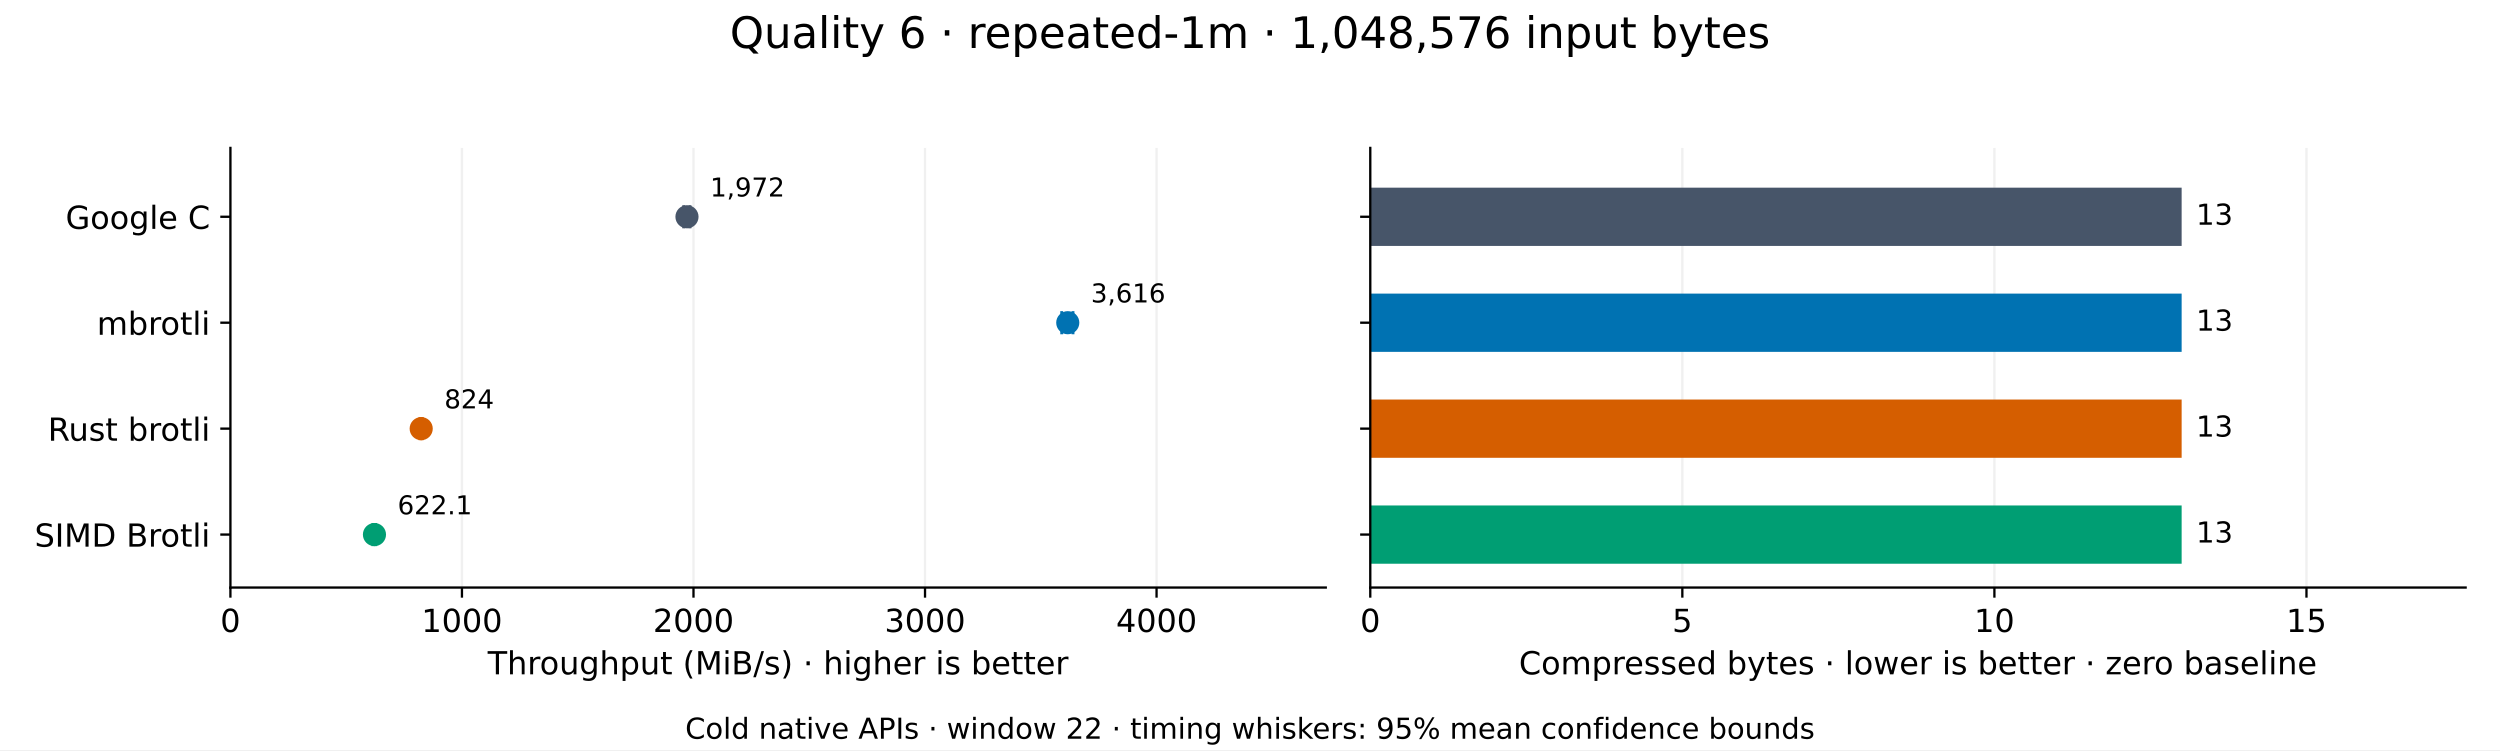
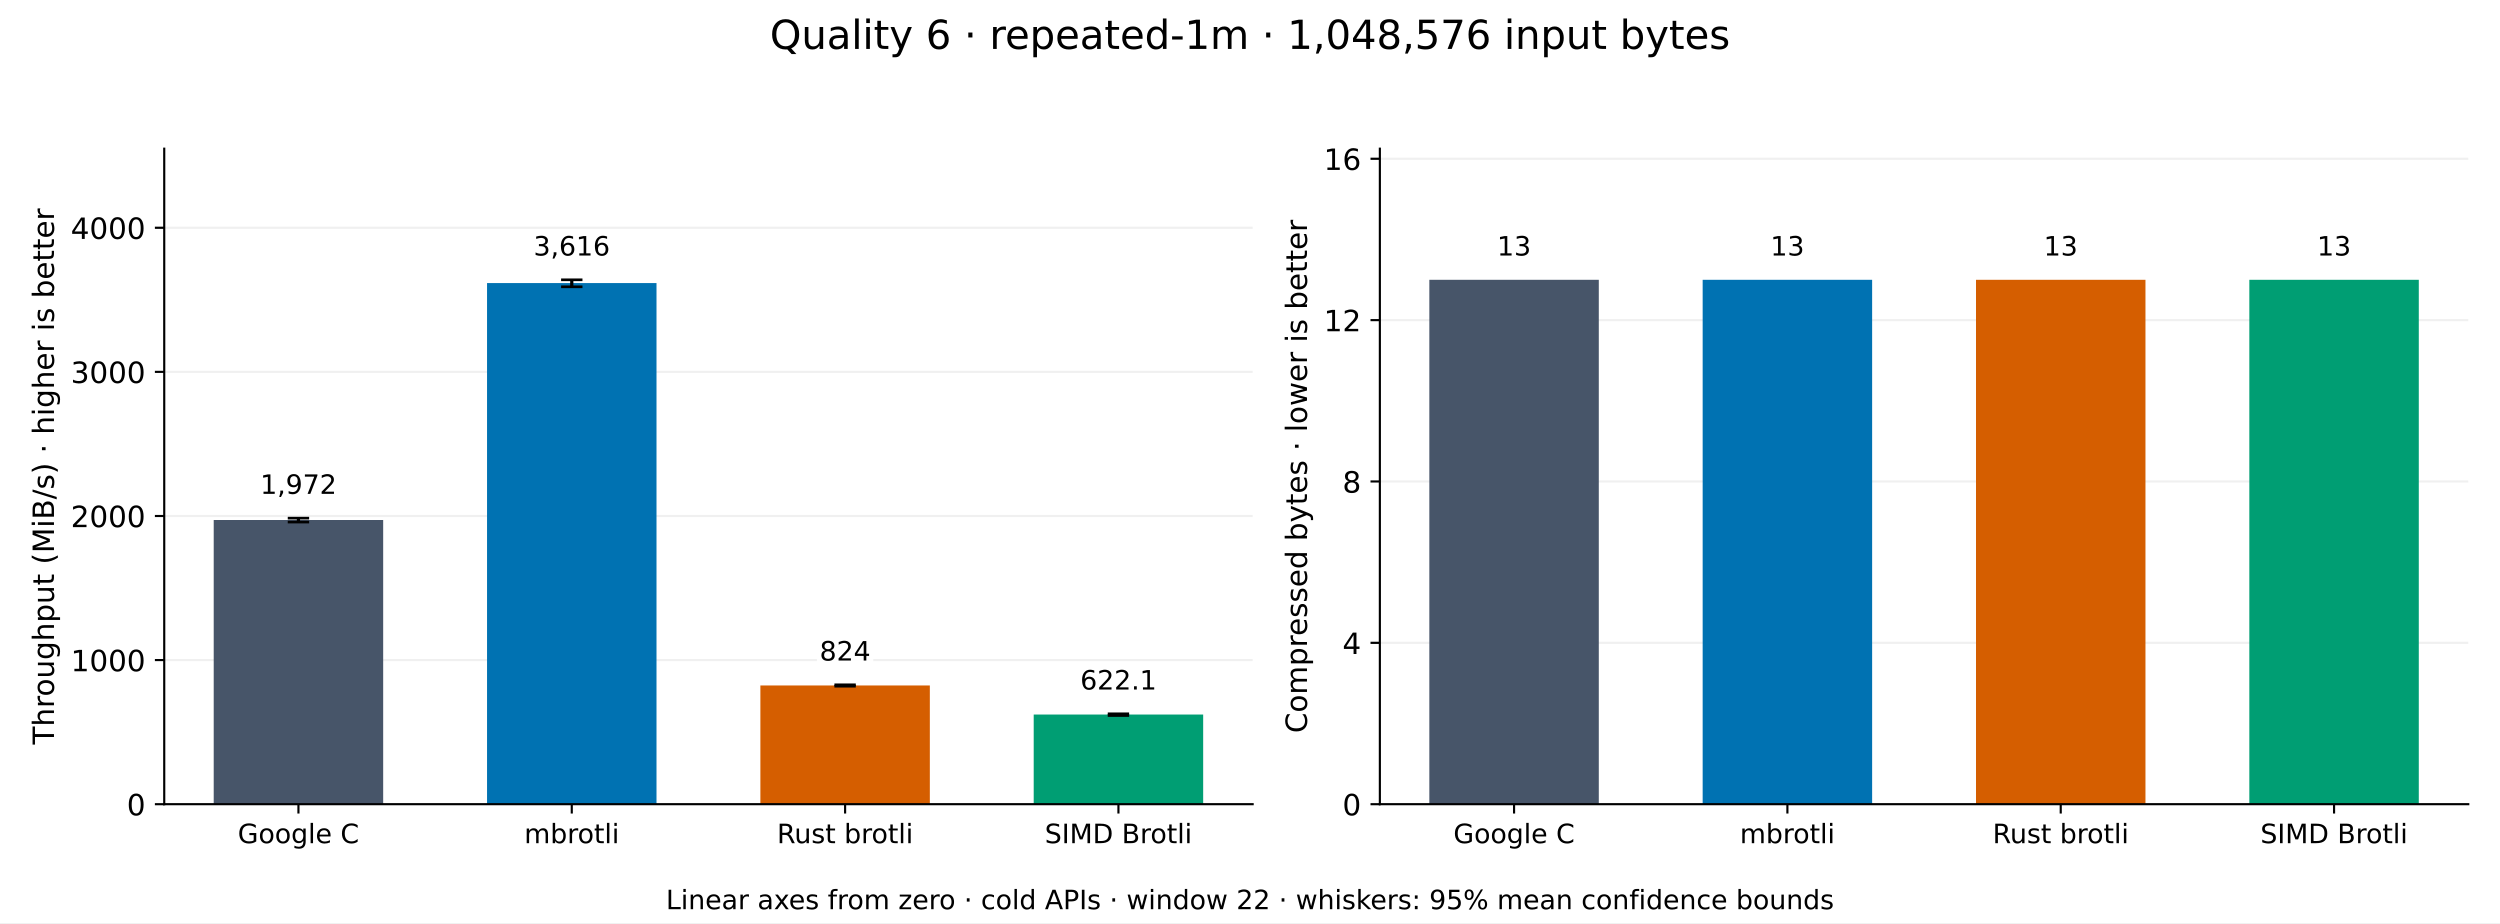
- <svg xmlns="http://www.w3.org/2000/svg" xmlns:xlink="http://www.w3.org/1999/xlink" width="864pt" height="259.2pt" viewBox="0 0 864 259.2" version="1.1">
+ <svg xmlns="http://www.w3.org/2000/svg" xmlns:xlink="http://www.w3.org/1999/xlink" width="936pt" height="345.6pt" viewBox="0 0 936 345.6" version="1.1">
  <defs>
    <style type="text/css">*{stroke-linejoin: round; stroke-linecap: butt}</style>
  </defs>
  <g id="figure_1">
    <g id="patch_1">
-       <path d="M 0 259.2  L 864 259.2  L 864 0  L 0 0  z " style="fill: #ffffff" />
+       <path d="M 0 345.6  L 936 345.6  L 936 0  L 0 0  z " style="fill: #ffffff" />
    </g>
    <g id="axes_1">
      <g id="patch_2">
-         <path d="M 79.63 203.056  L 458.185 203.056  L 458.185 51.12  L 79.63 51.12  z " style="fill: #ffffff" />
+         <path d="M 61.49 301.088  L 468.99 301.088  L 468.99 55.666  L 61.49 55.666  z " style="fill: #ffffff" />
      </g>
      <g id="matplotlib.axis_1">
        <g id="xtick_1">
          <g id="line2d_1">
-             <path d="M 79.63 203.056  L 79.63 51.12  " clip-path="url(#p9061d454b8)" style="fill: none; stroke: #b0b0b0; stroke-opacity: 0.18; stroke-width: 0.8; stroke-linecap: square" />
-           </g>
-           <g id="line2d_2">
            <defs>
              <path id="m3d63aaa0ea" d="M 0 0  L 0 3.5  " style="stroke: #000000; stroke-width: 0.8" />
            </defs>
            <g>
-               <use xlink:href="#m3d63aaa0ea" x="79.63" y="203.056" style="stroke: #000000; stroke-width: 0.8" />
+               <use xlink:href="#m3d63aaa0ea" x="111.737" y="301.088" style="stroke: #000000; stroke-width: 0.8" />
            </g>
          </g>
          <g id="text_1">
-             <text style="font-size: 11px; font-family: 'DejaVu Sans', 'Bitstream Vera Sans', 'Computer Modern Sans Serif', 'Lucida Grande', 'Verdana', 'Geneva', 'Lucid', 'Arial', 'Helvetica', 'Avant Garde', sans-serif; text-anchor: middle" x="79.63" y="218.414" transform="rotate(-0 79.63 218.4143)">0</text>
+             <text style="font-size: 10px; font-family: 'DejaVu Sans', 'Bitstream Vera Sans', 'Computer Modern Sans Serif', 'Lucida Grande', 'Verdana', 'Geneva', 'Lucid', 'Arial', 'Helvetica', 'Avant Garde', sans-serif; text-anchor: middle" x="111.737" y="315.686" transform="rotate(-0 111.7367 315.6864)">Google C</text>
          </g>
        </g>
        <g id="xtick_2">
+           <g id="line2d_2">
+             <g>
+               <use xlink:href="#m3d63aaa0ea" x="214.072" y="301.088" style="stroke: #000000; stroke-width: 0.8" />
+             </g>
+           </g>
+           <g id="text_2">
+             <text style="font-size: 10px; font-family: 'DejaVu Sans', 'Bitstream Vera Sans', 'Computer Modern Sans Serif', 'Lucida Grande', 'Verdana', 'Geneva', 'Lucid', 'Arial', 'Helvetica', 'Avant Garde', sans-serif; text-anchor: middle" x="214.072" y="315.686" transform="rotate(-0 214.0722 315.6864)">mbrotli</text>
+           </g>
+         </g>
+         <g id="xtick_3">
          <g id="line2d_3">
-             <path d="M 159.649 203.056  L 159.649 51.12  " clip-path="url(#p9061d454b8)" style="fill: none; stroke: #b0b0b0; stroke-opacity: 0.18; stroke-width: 0.8; stroke-linecap: square" />
-           </g>
+             <g>
+               <use xlink:href="#m3d63aaa0ea" x="316.408" y="301.088" style="stroke: #000000; stroke-width: 0.8" />
+             </g>
+           </g>
+           <g id="text_3">
+             <text style="font-size: 10px; font-family: 'DejaVu Sans', 'Bitstream Vera Sans', 'Computer Modern Sans Serif', 'Lucida Grande', 'Verdana', 'Geneva', 'Lucid', 'Arial', 'Helvetica', 'Avant Garde', sans-serif; text-anchor: middle" x="316.408" y="315.686" transform="rotate(-0 316.4078 315.6864)">Rust brotli</text>
+           </g>
+         </g>
+         <g id="xtick_4">
          <g id="line2d_4">
            <g>
-               <use xlink:href="#m3d63aaa0ea" x="159.649" y="203.056" style="stroke: #000000; stroke-width: 0.8" />
-             </g>
-           </g>
-           <g id="text_2">
-             <text style="font-size: 11px; font-family: 'DejaVu Sans', 'Bitstream Vera Sans', 'Computer Modern Sans Serif', 'Lucida Grande', 'Verdana', 'Geneva', 'Lucid', 'Arial', 'Helvetica', 'Avant Garde', sans-serif; text-anchor: middle" x="159.649" y="218.414" transform="rotate(-0 159.6493 218.4143)">1000</text>
-           </g>
-         </g>
-         <g id="xtick_3">
-           <g id="line2d_5">
-             <path d="M 239.669 203.056  L 239.669 51.12  " clip-path="url(#p9061d454b8)" style="fill: none; stroke: #b0b0b0; stroke-opacity: 0.18; stroke-width: 0.8; stroke-linecap: square" />
-           </g>
-           <g id="line2d_6">
-             <g>
-               <use xlink:href="#m3d63aaa0ea" x="239.669" y="203.056" style="stroke: #000000; stroke-width: 0.8" />
-             </g>
-           </g>
-           <g id="text_3">
-             <text style="font-size: 11px; font-family: 'DejaVu Sans', 'Bitstream Vera Sans', 'Computer Modern Sans Serif', 'Lucida Grande', 'Verdana', 'Geneva', 'Lucid', 'Arial', 'Helvetica', 'Avant Garde', sans-serif; text-anchor: middle" x="239.669" y="218.414" transform="rotate(-0 239.6686 218.4143)">2000</text>
-           </g>
-         </g>
-         <g id="xtick_4">
-           <g id="line2d_7">
-             <path d="M 319.688 203.056  L 319.688 51.12  " clip-path="url(#p9061d454b8)" style="fill: none; stroke: #b0b0b0; stroke-opacity: 0.18; stroke-width: 0.8; stroke-linecap: square" />
-           </g>
-           <g id="line2d_8">
-             <g>
-               <use xlink:href="#m3d63aaa0ea" x="319.688" y="203.056" style="stroke: #000000; stroke-width: 0.8" />
+               <use xlink:href="#m3d63aaa0ea" x="418.743" y="301.088" style="stroke: #000000; stroke-width: 0.8" />
            </g>
          </g>
          <g id="text_4">
-             <text style="font-size: 11px; font-family: 'DejaVu Sans', 'Bitstream Vera Sans', 'Computer Modern Sans Serif', 'Lucida Grande', 'Verdana', 'Geneva', 'Lucid', 'Arial', 'Helvetica', 'Avant Garde', sans-serif; text-anchor: middle" x="319.688" y="218.414" transform="rotate(-0 319.6879 218.4143)">3000</text>
-           </g>
-         </g>
-         <g id="xtick_5">
-           <g id="line2d_9">
-             <path d="M 399.707 203.056  L 399.707 51.12  " clip-path="url(#p9061d454b8)" style="fill: none; stroke: #b0b0b0; stroke-opacity: 0.18; stroke-width: 0.8; stroke-linecap: square" />
-           </g>
-           <g id="line2d_10">
-             <g>
-               <use xlink:href="#m3d63aaa0ea" x="399.707" y="203.056" style="stroke: #000000; stroke-width: 0.8" />
-             </g>
-           </g>
-           <g id="text_5">
-             <text style="font-size: 11px; font-family: 'DejaVu Sans', 'Bitstream Vera Sans', 'Computer Modern Sans Serif', 'Lucida Grande', 'Verdana', 'Geneva', 'Lucid', 'Arial', 'Helvetica', 'Avant Garde', sans-serif; text-anchor: middle" x="399.707" y="218.414" transform="rotate(-0 399.7072 218.4143)">4000</text>
-           </g>
-         </g>
-         <g id="text_6">
-           <text style="font-size: 11px; font-family: 'DejaVu Sans', 'Bitstream Vera Sans', 'Computer Modern Sans Serif', 'Lucida Grande', 'Verdana', 'Geneva', 'Lucid', 'Arial', 'Helvetica', 'Avant Garde', sans-serif; text-anchor: middle" x="268.908" y="233.06" transform="rotate(-0 268.9075 233.0602)">Throughput (MiB/s) · higher is better</text>
+             <text style="font-size: 10px; font-family: 'DejaVu Sans', 'Bitstream Vera Sans', 'Computer Modern Sans Serif', 'Lucida Grande', 'Verdana', 'Geneva', 'Lucid', 'Arial', 'Helvetica', 'Avant Garde', sans-serif; text-anchor: middle" x="418.743" y="315.686" transform="rotate(-0 418.7433 315.6864)">SIMD Brotli</text>
+           </g>
        </g>
      </g>
      <g id="matplotlib.axis_2">
        <g id="ytick_1">
-           <g id="line2d_11">
+           <g id="line2d_5">
+             <path d="M 61.49 301.088  L 468.99 301.088  " clip-path="url(#p6e4503458f)" style="fill: none; stroke: #b0b0b0; stroke-opacity: 0.18; stroke-width: 0.8; stroke-linecap: square" />
+           </g>
+           <g id="line2d_6">
            <defs>
              <path id="mb6c034703b" d="M 0 0  L -3.5 0  " style="stroke: #000000; stroke-width: 0.8" />
            </defs>
            <g>
-               <use xlink:href="#mb6c034703b" x="79.63" y="74.917" style="stroke: #000000; stroke-width: 0.8" />
+               <use xlink:href="#mb6c034703b" x="61.49" y="301.088" style="stroke: #000000; stroke-width: 0.8" />
+             </g>
+           </g>
+           <g id="text_5">
+             <text style="font-size: 11px; font-family: 'DejaVu Sans', 'Bitstream Vera Sans', 'Computer Modern Sans Serif', 'Lucida Grande', 'Verdana', 'Geneva', 'Lucid', 'Arial', 'Helvetica', 'Avant Garde', sans-serif; text-anchor: end" x="54.49" y="305.267" transform="rotate(-0 54.49 305.2671)">0</text>
+           </g>
+         </g>
+         <g id="ytick_2">
+           <g id="line2d_7">
+             <path d="M 61.49 247.135  L 468.99 247.135  " clip-path="url(#p6e4503458f)" style="fill: none; stroke: #b0b0b0; stroke-opacity: 0.18; stroke-width: 0.8; stroke-linecap: square" />
+           </g>
+           <g id="line2d_8">
+             <g>
+               <use xlink:href="#mb6c034703b" x="61.49" y="247.135" style="stroke: #000000; stroke-width: 0.8" />
+             </g>
+           </g>
+           <g id="text_6">
+             <text style="font-size: 11px; font-family: 'DejaVu Sans', 'Bitstream Vera Sans', 'Computer Modern Sans Serif', 'Lucida Grande', 'Verdana', 'Geneva', 'Lucid', 'Arial', 'Helvetica', 'Avant Garde', sans-serif; text-anchor: end" x="54.49" y="251.315" transform="rotate(-0 54.49 251.3145)">1000</text>
+           </g>
+         </g>
+         <g id="ytick_3">
+           <g id="line2d_9">
+             <path d="M 61.49 193.183  L 468.99 193.183  " clip-path="url(#p6e4503458f)" style="fill: none; stroke: #b0b0b0; stroke-opacity: 0.18; stroke-width: 0.8; stroke-linecap: square" />
+           </g>
+           <g id="line2d_10">
+             <g>
+               <use xlink:href="#mb6c034703b" x="61.49" y="193.183" style="stroke: #000000; stroke-width: 0.8" />
            </g>
          </g>
          <g id="text_7">
-             <text style="font-size: 11px; font-family: 'DejaVu Sans', 'Bitstream Vera Sans', 'Computer Modern Sans Serif', 'Lucida Grande', 'Verdana', 'Geneva', 'Lucid', 'Arial', 'Helvetica', 'Avant Garde', sans-serif; text-anchor: end" x="72.63" y="79.096" transform="rotate(-0 72.63 79.09634)">Google C</text>
-           </g>
-         </g>
-         <g id="ytick_2">
+             <text style="font-size: 11px; font-family: 'DejaVu Sans', 'Bitstream Vera Sans', 'Computer Modern Sans Serif', 'Lucida Grande', 'Verdana', 'Geneva', 'Lucid', 'Arial', 'Helvetica', 'Avant Garde', sans-serif; text-anchor: end" x="54.49" y="197.362" transform="rotate(-0 54.49 197.3619)">2000</text>
+           </g>
+         </g>
+         <g id="ytick_4">
+           <g id="line2d_11">
+             <path d="M 61.49 139.23  L 468.99 139.23  " clip-path="url(#p6e4503458f)" style="fill: none; stroke: #b0b0b0; stroke-opacity: 0.18; stroke-width: 0.8; stroke-linecap: square" />
+           </g>
          <g id="line2d_12">
            <g>
-               <use xlink:href="#mb6c034703b" x="79.63" y="111.528" style="stroke: #000000; stroke-width: 0.8" />
+               <use xlink:href="#mb6c034703b" x="61.49" y="139.23" style="stroke: #000000; stroke-width: 0.8" />
            </g>
          </g>
          <g id="text_8">
-             <text style="font-size: 11px; font-family: 'DejaVu Sans', 'Bitstream Vera Sans', 'Computer Modern Sans Serif', 'Lucida Grande', 'Verdana', 'Geneva', 'Lucid', 'Arial', 'Helvetica', 'Avant Garde', sans-serif; text-anchor: end" x="72.63" y="115.707" transform="rotate(-0 72.63 115.7074)">mbrotli</text>
-           </g>
-         </g>
-         <g id="ytick_3">
+             <text style="font-size: 11px; font-family: 'DejaVu Sans', 'Bitstream Vera Sans', 'Computer Modern Sans Serif', 'Lucida Grande', 'Verdana', 'Geneva', 'Lucid', 'Arial', 'Helvetica', 'Avant Garde', sans-serif; text-anchor: end" x="54.49" y="143.409" transform="rotate(-0 54.49 143.4092)">3000</text>
+           </g>
+         </g>
+         <g id="ytick_5">
          <g id="line2d_13">
-             <g>
-               <use xlink:href="#mb6c034703b" x="79.63" y="148.139" style="stroke: #000000; stroke-width: 0.8" />
+             <path d="M 61.49 85.277  L 468.99 85.277  " clip-path="url(#p6e4503458f)" style="fill: none; stroke: #b0b0b0; stroke-opacity: 0.18; stroke-width: 0.8; stroke-linecap: square" />
+           </g>
+           <g id="line2d_14">
+             <g>
+               <use xlink:href="#mb6c034703b" x="61.49" y="85.277" style="stroke: #000000; stroke-width: 0.8" />
            </g>
          </g>
          <g id="text_9">
-             <text style="font-size: 11px; font-family: 'DejaVu Sans', 'Bitstream Vera Sans', 'Computer Modern Sans Serif', 'Lucida Grande', 'Verdana', 'Geneva', 'Lucid', 'Arial', 'Helvetica', 'Avant Garde', sans-serif; text-anchor: end" x="72.63" y="152.319" transform="rotate(-0 72.63 152.3185)">Rust brotli</text>
-           </g>
-         </g>
-         <g id="ytick_4">
-           <g id="line2d_14">
-             <g>
-               <use xlink:href="#mb6c034703b" x="79.63" y="184.75" style="stroke: #000000; stroke-width: 0.8" />
-             </g>
-           </g>
-           <g id="text_10">
-             <text style="font-size: 11px; font-family: 'DejaVu Sans', 'Bitstream Vera Sans', 'Computer Modern Sans Serif', 'Lucida Grande', 'Verdana', 'Geneva', 'Lucid', 'Arial', 'Helvetica', 'Avant Garde', sans-serif; text-anchor: end" x="72.63" y="188.93" transform="rotate(-0 72.63 188.9296)">SIMD Brotli</text>
-           </g>
-         </g>
+             <text style="font-size: 11px; font-family: 'DejaVu Sans', 'Bitstream Vera Sans', 'Computer Modern Sans Serif', 'Lucida Grande', 'Verdana', 'Geneva', 'Lucid', 'Arial', 'Helvetica', 'Avant Garde', sans-serif; text-anchor: end" x="54.49" y="89.457" transform="rotate(-0 54.49 89.45659)">4000</text>
+           </g>
+         </g>
+         <g id="text_10">
+           <text style="font-size: 11px; font-family: 'DejaVu Sans', 'Bitstream Vera Sans', 'Computer Modern Sans Serif', 'Lucida Grande', 'Verdana', 'Geneva', 'Lucid', 'Arial', 'Helvetica', 'Avant Garde', sans-serif; text-anchor: middle" x="20.207" y="178.377" transform="rotate(-90 20.20734 178.377)">Throughput (MiB/s) · higher is better</text>
+         </g>
+       </g>
+       <g id="patch_3">
+         <path d="M 80.013 301.088  L 143.461 301.088  L 143.461 194.7  L 80.013 194.7  z " clip-path="url(#p6e4503458f)" style="fill: #475569" />
+       </g>
+       <g id="patch_4">
+         <path d="M 182.348 301.088  L 245.796 301.088  L 245.796 105.969  L 182.348 105.969  z " clip-path="url(#p6e4503458f)" style="fill: #0072b2" />
+       </g>
+       <g id="patch_5">
+         <path d="M 284.684 301.088  L 348.132 301.088  L 348.132 256.632  L 284.684 256.632  z " clip-path="url(#p6e4503458f)" style="fill: #d55e00" />
+       </g>
+       <g id="patch_6">
+         <path d="M 387.019 301.088  L 450.467 301.088  L 450.467 267.522  L 387.019 267.522  z " clip-path="url(#p6e4503458f)" style="fill: #009e73" />
      </g>
      <g id="LineCollection_1">
-         <path d="M 236.291 74.917  L 238.465 74.917  " clip-path="url(#p9061d454b8)" style="fill: none; stroke: #475569; stroke-width: 1.5" />
+         <path d="M 111.737 195.46  L 111.737 193.994  " clip-path="url(#p6e4503458f)" style="fill: none; stroke: #000000; stroke-width: 1.2" />
+         <path d="M 214.072 107.377  L 214.072 104.75  " clip-path="url(#p6e4503458f)" style="fill: none; stroke: #000000; stroke-width: 1.2" />
+         <path d="M 316.408 256.913  L 316.408 256.388  " clip-path="url(#p6e4503458f)" style="fill: none; stroke: #000000; stroke-width: 1.2" />
+         <path d="M 418.743 267.892  L 418.743 267.239  " clip-path="url(#p6e4503458f)" style="fill: none; stroke: #000000; stroke-width: 1.2" />
      </g>
      <g id="line2d_15">
        <defs>
-           <path id="m343819dc6d" d="M 0 4  L 0 -4  " style="stroke: #475569" />
+           <path id="ma4d3aa00d3" d="M 4 0  L -4 -0  " style="stroke: #000000" />
        </defs>
-         <g clip-path="url(#p9061d454b8)">
-           <use xlink:href="#m343819dc6d" x="236.291" y="74.917" style="fill: #475569; stroke: #475569" />
+         <g clip-path="url(#p6e4503458f)">
+           <use xlink:href="#ma4d3aa00d3" x="111.737" y="195.46" style="fill: #1f77b4; stroke: #000000" />
+           <use xlink:href="#ma4d3aa00d3" x="214.072" y="107.377" style="fill: #1f77b4; stroke: #000000" />
+           <use xlink:href="#ma4d3aa00d3" x="316.408" y="256.913" style="fill: #1f77b4; stroke: #000000" />
+           <use xlink:href="#ma4d3aa00d3" x="418.743" y="267.892" style="fill: #1f77b4; stroke: #000000" />
        </g>
      </g>
      <g id="line2d_16">
-         <g clip-path="url(#p9061d454b8)">
-           <use xlink:href="#m343819dc6d" x="238.465" y="74.917" style="fill: #475569; stroke: #475569" />
-         </g>
-       </g>
-       <g id="LineCollection_2">
-         <path d="M 366.93 111.528  L 370.826 111.528  " clip-path="url(#p9061d454b8)" style="fill: none; stroke: #0072b2; stroke-width: 1.5" />
-       </g>
-       <g id="line2d_17">
-         <defs>
-           <path id="mbccd0b833d" d="M 0 4  L 0 -4  " style="stroke: #0072b2" />
-         </defs>
-         <g clip-path="url(#p9061d454b8)">
-           <use xlink:href="#mbccd0b833d" x="366.93" y="111.528" style="fill: #0072b2; stroke: #0072b2" />
-         </g>
-       </g>
-       <g id="line2d_18">
-         <g clip-path="url(#p9061d454b8)">
-           <use xlink:href="#mbccd0b833d" x="370.826" y="111.528" style="fill: #0072b2; stroke: #0072b2" />
-         </g>
-       </g>
-       <g id="LineCollection_3">
-         <path d="M 145.147 148.139  L 145.927 148.139  " clip-path="url(#p9061d454b8)" style="fill: none; stroke: #d55e00; stroke-width: 1.5" />
-       </g>
-       <g id="line2d_19">
-         <defs>
-           <path id="mb9350045ea" d="M 0 4  L 0 -4  " style="stroke: #d55e00" />
-         </defs>
-         <g clip-path="url(#p9061d454b8)">
-           <use xlink:href="#mb9350045ea" x="145.147" y="148.139" style="fill: #d55e00; stroke: #d55e00" />
-         </g>
-       </g>
-       <g id="line2d_20">
-         <g clip-path="url(#p9061d454b8)">
-           <use xlink:href="#mb9350045ea" x="145.927" y="148.139" style="fill: #d55e00; stroke: #d55e00" />
-         </g>
-       </g>
-       <g id="LineCollection_4">
-         <path d="M 128.864 184.75  L 129.832 184.75  " clip-path="url(#p9061d454b8)" style="fill: none; stroke: #009e73; stroke-width: 1.5" />
-       </g>
-       <g id="line2d_21">
-         <defs>
-           <path id="md20e1c9300" d="M 0 4  L 0 -4  " style="stroke: #009e73" />
-         </defs>
-         <g clip-path="url(#p9061d454b8)">
-           <use xlink:href="#md20e1c9300" x="128.864" y="184.75" style="fill: #009e73; stroke: #009e73" />
-         </g>
-       </g>
-       <g id="line2d_22">
-         <g clip-path="url(#p9061d454b8)">
-           <use xlink:href="#md20e1c9300" x="129.832" y="184.75" style="fill: #009e73; stroke: #009e73" />
-         </g>
-       </g>
-       <g id="line2d_23">
-         <defs>
-           <path id="m01b95809ec" d="M 0 3.5  C 0.928 3.5 1.819 3.131 2.475 2.475  C 3.131 1.819 3.5 0.928 3.5 0  C 3.5 -0.928 3.131 -1.819 2.475 -2.475  C 1.819 -3.131 0.928 -3.5 0 -3.5  C -0.928 -3.5 -1.819 -3.131 -2.475 -2.475  C -3.131 -1.819 -3.5 -0.928 -3.5 0  C -3.5 0.928 -3.131 1.819 -2.475 2.475  C -1.819 3.131 -0.928 3.5 0 3.5  z " style="stroke: #475569" />
-         </defs>
-         <g clip-path="url(#p9061d454b8)">
-           <use xlink:href="#m01b95809ec" x="237.419" y="74.917" style="fill: #475569; stroke: #475569" />
-         </g>
-       </g>
-       <g id="line2d_24">
-         <defs>
-           <path id="mf6860e5754" d="M 0 3.5  C 0.928 3.5 1.819 3.131 2.475 2.475  C 3.131 1.819 3.5 0.928 3.5 0  C 3.5 -0.928 3.131 -1.819 2.475 -2.475  C 1.819 -3.131 0.928 -3.5 0 -3.5  C -0.928 -3.5 -1.819 -3.131 -2.475 -2.475  C -3.131 -1.819 -3.5 -0.928 -3.5 0  C -3.5 0.928 -3.131 1.819 -2.475 2.475  C -1.819 3.131 -0.928 3.5 0 3.5  z " style="stroke: #0072b2" />
-         </defs>
-         <g clip-path="url(#p9061d454b8)">
-           <use xlink:href="#mf6860e5754" x="369.019" y="111.528" style="fill: #0072b2; stroke: #0072b2" />
-         </g>
-       </g>
-       <g id="line2d_25">
-         <defs>
-           <path id="m3789e0fa28" d="M 0 3.5  C 0.928 3.5 1.819 3.131 2.475 2.475  C 3.131 1.819 3.5 0.928 3.5 0  C 3.5 -0.928 3.131 -1.819 2.475 -2.475  C 1.819 -3.131 0.928 -3.5 0 -3.5  C -0.928 -3.5 -1.819 -3.131 -2.475 -2.475  C -3.131 -1.819 -3.5 -0.928 -3.5 0  C -3.5 0.928 -3.131 1.819 -2.475 2.475  C -1.819 3.131 -0.928 3.5 0 3.5  z " style="stroke: #d55e00" />
-         </defs>
-         <g clip-path="url(#p9061d454b8)">
-           <use xlink:href="#m3789e0fa28" x="145.564" y="148.139" style="fill: #d55e00; stroke: #d55e00" />
-         </g>
-       </g>
-       <g id="line2d_26">
-         <defs>
-           <path id="m137a43ea54" d="M 0 3.5  C 0.928 3.5 1.819 3.131 2.475 2.475  C 3.131 1.819 3.5 0.928 3.5 0  C 3.5 -0.928 3.131 -1.819 2.475 -2.475  C 1.819 -3.131 0.928 -3.5 0 -3.5  C -0.928 -3.5 -1.819 -3.131 -2.475 -2.475  C -3.131 -1.819 -3.5 -0.928 -3.5 0  C -3.5 0.928 -3.131 1.819 -2.475 2.475  C -1.819 3.131 -0.928 3.5 0 3.5  z " style="stroke: #009e73" />
-         </defs>
-         <g clip-path="url(#p9061d454b8)">
-           <use xlink:href="#m137a43ea54" x="129.413" y="184.75" style="fill: #009e73; stroke: #009e73" />
-         </g>
-       </g>
-       <g id="patch_3">
-         <path d="M 79.63 203.056  L 79.63 51.12  " style="fill: none; stroke: #000000; stroke-width: 0.8; stroke-linejoin: miter; stroke-linecap: square" />
-       </g>
-       <g id="patch_4">
-         <path d="M 79.63 203.056  L 458.185 203.056  " style="fill: none; stroke: #000000; stroke-width: 0.8; stroke-linejoin: miter; stroke-linecap: square" />
+         <g clip-path="url(#p6e4503458f)">
+           <use xlink:href="#ma4d3aa00d3" x="111.737" y="193.994" style="fill: #1f77b4; stroke: #000000" />
+           <use xlink:href="#ma4d3aa00d3" x="214.072" y="104.75" style="fill: #1f77b4; stroke: #000000" />
+           <use xlink:href="#ma4d3aa00d3" x="316.408" y="256.388" style="fill: #1f77b4; stroke: #000000" />
+           <use xlink:href="#ma4d3aa00d3" x="418.743" y="267.239" style="fill: #1f77b4; stroke: #000000" />
+         </g>
+       </g>
+       <g id="patch_7">
+         <path d="M 61.49 301.088  L 61.49 55.666  " style="fill: none; stroke: #000000; stroke-width: 0.8; stroke-linejoin: miter; stroke-linecap: square" />
+       </g>
+       <g id="patch_8">
+         <path d="M 61.49 301.088  L 468.99 301.088  " style="fill: none; stroke: #000000; stroke-width: 0.8; stroke-linejoin: miter; stroke-linecap: square" />
      </g>
      <g id="text_11">
-         <text style="font-size: 9px; font-family: 'DejaVu Sans', 'Bitstream Vera Sans', 'Computer Modern Sans Serif', 'Lucida Grande', 'Verdana', 'Geneva', 'Lucid', 'Arial', 'Helvetica', 'Avant Garde', sans-serif; text-anchor: start" x="245.419" y="67.917" transform="rotate(-0 245.4186 67.9172)">1,972</text>
+         <g id="patch_9">
+           <path d="M 96.423 187.994  L 127.051 187.994  L 127.051 176.316  L 96.423 176.316  z " style="fill: #ffffff; opacity: 0.9" />
+         </g>
+         <text style="font-size: 10px; font-family: 'DejaVu Sans', 'Bitstream Vera Sans', 'Computer Modern Sans Serif', 'Lucida Grande', 'Verdana', 'Geneva', 'Lucid', 'Arial', 'Helvetica', 'Avant Garde', sans-serif; text-anchor: middle" x="111.737" y="184.914" transform="rotate(-0 111.7367 184.9143)">1,972</text>
      </g>
      <g id="text_12">
-         <text style="font-size: 9px; font-family: 'DejaVu Sans', 'Bitstream Vera Sans', 'Computer Modern Sans Serif', 'Lucida Grande', 'Verdana', 'Geneva', 'Lucid', 'Arial', 'Helvetica', 'Avant Garde', sans-serif; text-anchor: start" x="377.019" y="104.528" transform="rotate(-0 377.0195 104.5283)">3,616</text>
+         <g id="patch_10">
+           <path d="M 198.758 98.75  L 229.386 98.75  L 229.386 87.072  L 198.758 87.072  z " style="fill: #ffffff; opacity: 0.9" />
+         </g>
+         <text style="font-size: 10px; font-family: 'DejaVu Sans', 'Bitstream Vera Sans', 'Computer Modern Sans Serif', 'Lucida Grande', 'Verdana', 'Geneva', 'Lucid', 'Arial', 'Helvetica', 'Avant Garde', sans-serif; text-anchor: middle" x="214.072" y="95.671" transform="rotate(-0 214.0722 95.67069)">3,616</text>
      </g>
      <g id="text_13">
-         <text style="font-size: 9px; font-family: 'DejaVu Sans', 'Bitstream Vera Sans', 'Computer Modern Sans Serif', 'Lucida Grande', 'Verdana', 'Geneva', 'Lucid', 'Arial', 'Helvetica', 'Avant Garde', sans-serif; text-anchor: start" x="153.564" y="141.139" transform="rotate(-0 153.5641 141.1394)">824</text>
+         <g id="patch_11">
+           <path d="M 305.864 250.388  L 326.952 250.388  L 326.952 238.71  L 305.864 238.71  z " style="fill: #ffffff; opacity: 0.9" />
+         </g>
+         <text style="font-size: 10px; font-family: 'DejaVu Sans', 'Bitstream Vera Sans', 'Computer Modern Sans Serif', 'Lucida Grande', 'Verdana', 'Geneva', 'Lucid', 'Arial', 'Helvetica', 'Avant Garde', sans-serif; text-anchor: middle" x="316.408" y="247.308" transform="rotate(-0 316.4078 247.3081)">824</text>
      </g>
      <g id="text_14">
-         <text style="font-size: 9px; font-family: 'DejaVu Sans', 'Bitstream Vera Sans', 'Computer Modern Sans Serif', 'Lucida Grande', 'Verdana', 'Geneva', 'Lucid', 'Arial', 'Helvetica', 'Avant Garde', sans-serif; text-anchor: start" x="137.413" y="177.75" transform="rotate(-0 137.4131 177.7505)">622.1</text>
+         <g id="patch_12">
+           <path d="M 403.429 261.239  L 434.057 261.239  L 434.057 249.561  L 403.429 249.561  z " style="fill: #ffffff; opacity: 0.9" />
+         </g>
+         <text style="font-size: 10px; font-family: 'DejaVu Sans', 'Bitstream Vera Sans', 'Computer Modern Sans Serif', 'Lucida Grande', 'Verdana', 'Geneva', 'Lucid', 'Arial', 'Helvetica', 'Avant Garde', sans-serif; text-anchor: middle" x="418.743" y="258.16" transform="rotate(-0 418.7433 258.1596)">622.1</text>
      </g>
    </g>
    <g id="axes_2">
-       <g id="patch_5">
-         <path d="M 473.565 203.056  L 852.12 203.056  L 852.12 51.12  L 473.565 51.12  z " style="fill: #ffffff" />
+       <g id="patch_13">
+         <path d="M 516.62 301.088  L 924.12 301.088  L 924.12 55.666  L 516.62 55.666  z " style="fill: #ffffff" />
      </g>
      <g id="matplotlib.axis_3">
+         <g id="xtick_5">
+           <g id="line2d_17">
+             <g>
+               <use xlink:href="#m3d63aaa0ea" x="566.867" y="301.088" style="stroke: #000000; stroke-width: 0.8" />
+             </g>
+           </g>
+           <g id="text_15">
+             <text style="font-size: 10px; font-family: 'DejaVu Sans', 'Bitstream Vera Sans', 'Computer Modern Sans Serif', 'Lucida Grande', 'Verdana', 'Geneva', 'Lucid', 'Arial', 'Helvetica', 'Avant Garde', sans-serif; text-anchor: middle" x="566.867" y="315.686" transform="rotate(-0 566.8667 315.6864)">Google C</text>
+           </g>
+         </g>
        <g id="xtick_6">
+           <g id="line2d_18">
+             <g>
+               <use xlink:href="#m3d63aaa0ea" x="669.202" y="301.088" style="stroke: #000000; stroke-width: 0.8" />
+             </g>
+           </g>
+           <g id="text_16">
+             <text style="font-size: 10px; font-family: 'DejaVu Sans', 'Bitstream Vera Sans', 'Computer Modern Sans Serif', 'Lucida Grande', 'Verdana', 'Geneva', 'Lucid', 'Arial', 'Helvetica', 'Avant Garde', sans-serif; text-anchor: middle" x="669.202" y="315.686" transform="rotate(-0 669.2022 315.6864)">mbrotli</text>
+           </g>
+         </g>
+         <g id="xtick_7">
+           <g id="line2d_19">
+             <g>
+               <use xlink:href="#m3d63aaa0ea" x="771.538" y="301.088" style="stroke: #000000; stroke-width: 0.8" />
+             </g>
+           </g>
+           <g id="text_17">
+             <text style="font-size: 10px; font-family: 'DejaVu Sans', 'Bitstream Vera Sans', 'Computer Modern Sans Serif', 'Lucida Grande', 'Verdana', 'Geneva', 'Lucid', 'Arial', 'Helvetica', 'Avant Garde', sans-serif; text-anchor: middle" x="771.538" y="315.686" transform="rotate(-0 771.5378 315.6864)">Rust brotli</text>
+           </g>
+         </g>
+         <g id="xtick_8">
+           <g id="line2d_20">
+             <g>
+               <use xlink:href="#m3d63aaa0ea" x="873.873" y="301.088" style="stroke: #000000; stroke-width: 0.8" />
+             </g>
+           </g>
+           <g id="text_18">
+             <text style="font-size: 10px; font-family: 'DejaVu Sans', 'Bitstream Vera Sans', 'Computer Modern Sans Serif', 'Lucida Grande', 'Verdana', 'Geneva', 'Lucid', 'Arial', 'Helvetica', 'Avant Garde', sans-serif; text-anchor: middle" x="873.873" y="315.686" transform="rotate(-0 873.8733 315.6864)">SIMD Brotli</text>
+           </g>
+         </g>
+       </g>
+       <g id="matplotlib.axis_4">
+         <g id="ytick_6">
+           <g id="line2d_21">
+             <path d="M 516.62 301.088  L 924.12 301.088  " clip-path="url(#p06dc20bf07)" style="fill: none; stroke: #b0b0b0; stroke-opacity: 0.18; stroke-width: 0.8; stroke-linecap: square" />
+           </g>
+           <g id="line2d_22">
+             <g>
+               <use xlink:href="#mb6c034703b" x="516.62" y="301.088" style="stroke: #000000; stroke-width: 0.8" />
+             </g>
+           </g>
+           <g id="text_19">
+             <text style="font-size: 11px; font-family: 'DejaVu Sans', 'Bitstream Vera Sans', 'Computer Modern Sans Serif', 'Lucida Grande', 'Verdana', 'Geneva', 'Lucid', 'Arial', 'Helvetica', 'Avant Garde', sans-serif; text-anchor: end" x="509.62" y="305.267" transform="rotate(-0 509.62 305.2671)">0</text>
+           </g>
+         </g>
+         <g id="ytick_7">
+           <g id="line2d_23">
+             <path d="M 516.62 240.676  L 924.12 240.676  " clip-path="url(#p06dc20bf07)" style="fill: none; stroke: #b0b0b0; stroke-opacity: 0.18; stroke-width: 0.8; stroke-linecap: square" />
+           </g>
+           <g id="line2d_24">
+             <g>
+               <use xlink:href="#mb6c034703b" x="516.62" y="240.676" style="stroke: #000000; stroke-width: 0.8" />
+             </g>
+           </g>
+           <g id="text_20">
+             <text style="font-size: 11px; font-family: 'DejaVu Sans', 'Bitstream Vera Sans', 'Computer Modern Sans Serif', 'Lucida Grande', 'Verdana', 'Geneva', 'Lucid', 'Arial', 'Helvetica', 'Avant Garde', sans-serif; text-anchor: end" x="509.62" y="244.856" transform="rotate(-0 509.62 244.8556)">4</text>
+           </g>
+         </g>
+         <g id="ytick_8">
+           <g id="line2d_25">
+             <path d="M 516.62 180.265  L 924.12 180.265  " clip-path="url(#p06dc20bf07)" style="fill: none; stroke: #b0b0b0; stroke-opacity: 0.18; stroke-width: 0.8; stroke-linecap: square" />
+           </g>
+           <g id="line2d_26">
+             <g>
+               <use xlink:href="#mb6c034703b" x="516.62" y="180.265" style="stroke: #000000; stroke-width: 0.8" />
+             </g>
+           </g>
+           <g id="text_21">
+             <text style="font-size: 11px; font-family: 'DejaVu Sans', 'Bitstream Vera Sans', 'Computer Modern Sans Serif', 'Lucida Grande', 'Verdana', 'Geneva', 'Lucid', 'Arial', 'Helvetica', 'Avant Garde', sans-serif; text-anchor: end" x="509.62" y="184.444" transform="rotate(-0 509.62 184.444)">8</text>
+           </g>
+         </g>
+         <g id="ytick_9">
          <g id="line2d_27">
-             <path d="M 473.565 203.056  L 473.565 51.12  " clip-path="url(#p09f6c82062)" style="fill: none; stroke: #b0b0b0; stroke-opacity: 0.18; stroke-width: 0.8; stroke-linecap: square" />
+             <path d="M 516.62 119.853  L 924.12 119.853  " clip-path="url(#p06dc20bf07)" style="fill: none; stroke: #b0b0b0; stroke-opacity: 0.18; stroke-width: 0.8; stroke-linecap: square" />
          </g>
          <g id="line2d_28">
            <g>
-               <use xlink:href="#m3d63aaa0ea" x="473.565" y="203.056" style="stroke: #000000; stroke-width: 0.8" />
-             </g>
-           </g>
-           <g id="text_15">
-             <text style="font-size: 11px; font-family: 'DejaVu Sans', 'Bitstream Vera Sans', 'Computer Modern Sans Serif', 'Lucida Grande', 'Verdana', 'Geneva', 'Lucid', 'Arial', 'Helvetica', 'Avant Garde', sans-serif; text-anchor: middle" x="473.565" y="218.414" transform="rotate(-0 473.565 218.4143)">0</text>
-           </g>
-         </g>
-         <g id="xtick_7">
+               <use xlink:href="#mb6c034703b" x="516.62" y="119.853" style="stroke: #000000; stroke-width: 0.8" />
+             </g>
+           </g>
+           <g id="text_22">
+             <text style="font-size: 11px; font-family: 'DejaVu Sans', 'Bitstream Vera Sans', 'Computer Modern Sans Serif', 'Lucida Grande', 'Verdana', 'Geneva', 'Lucid', 'Arial', 'Helvetica', 'Avant Garde', sans-serif; text-anchor: end" x="509.62" y="124.032" transform="rotate(-0 509.62 124.0324)">12</text>
+           </g>
+         </g>
+         <g id="ytick_10">
          <g id="line2d_29">
-             <path d="M 581.415 203.056  L 581.415 51.12  " clip-path="url(#p09f6c82062)" style="fill: none; stroke: #b0b0b0; stroke-opacity: 0.18; stroke-width: 0.8; stroke-linecap: square" />
+             <path d="M 516.62 59.442  L 924.12 59.442  " clip-path="url(#p06dc20bf07)" style="fill: none; stroke: #b0b0b0; stroke-opacity: 0.18; stroke-width: 0.8; stroke-linecap: square" />
          </g>
          <g id="line2d_30">
            <g>
-               <use xlink:href="#m3d63aaa0ea" x="581.415" y="203.056" style="stroke: #000000; stroke-width: 0.8" />
-             </g>
-           </g>
-           <g id="text_16">
-             <text style="font-size: 11px; font-family: 'DejaVu Sans', 'Bitstream Vera Sans', 'Computer Modern Sans Serif', 'Lucida Grande', 'Verdana', 'Geneva', 'Lucid', 'Arial', 'Helvetica', 'Avant Garde', sans-serif; text-anchor: middle" x="581.415" y="218.414" transform="rotate(-0 581.4154 218.4143)">5</text>
-           </g>
-         </g>
-         <g id="xtick_8">
-           <g id="line2d_31">
-             <path d="M 689.266 203.056  L 689.266 51.12  " clip-path="url(#p09f6c82062)" style="fill: none; stroke: #b0b0b0; stroke-opacity: 0.18; stroke-width: 0.8; stroke-linecap: square" />
-           </g>
-           <g id="line2d_32">
-             <g>
-               <use xlink:href="#m3d63aaa0ea" x="689.266" y="203.056" style="stroke: #000000; stroke-width: 0.8" />
-             </g>
-           </g>
-           <g id="text_17">
-             <text style="font-size: 11px; font-family: 'DejaVu Sans', 'Bitstream Vera Sans', 'Computer Modern Sans Serif', 'Lucida Grande', 'Verdana', 'Geneva', 'Lucid', 'Arial', 'Helvetica', 'Avant Garde', sans-serif; text-anchor: middle" x="689.266" y="218.414" transform="rotate(-0 689.2659 218.4143)">10</text>
-           </g>
-         </g>
-         <g id="xtick_9">
-           <g id="line2d_33">
-             <path d="M 797.116 203.056  L 797.116 51.12  " clip-path="url(#p09f6c82062)" style="fill: none; stroke: #b0b0b0; stroke-opacity: 0.18; stroke-width: 0.8; stroke-linecap: square" />
-           </g>
-           <g id="line2d_34">
-             <g>
-               <use xlink:href="#m3d63aaa0ea" x="797.116" y="203.056" style="stroke: #000000; stroke-width: 0.8" />
-             </g>
-           </g>
-           <g id="text_18">
-             <text style="font-size: 11px; font-family: 'DejaVu Sans', 'Bitstream Vera Sans', 'Computer Modern Sans Serif', 'Lucida Grande', 'Verdana', 'Geneva', 'Lucid', 'Arial', 'Helvetica', 'Avant Garde', sans-serif; text-anchor: middle" x="797.116" y="218.414" transform="rotate(-0 797.1163 218.4143)">15</text>
-           </g>
-         </g>
-         <g id="text_19">
-           <text style="font-size: 11px; font-family: 'DejaVu Sans', 'Bitstream Vera Sans', 'Computer Modern Sans Serif', 'Lucida Grande', 'Verdana', 'Geneva', 'Lucid', 'Arial', 'Helvetica', 'Avant Garde', sans-serif; text-anchor: middle" x="662.842" y="233.06" transform="rotate(-0 662.8425 233.0602)">Compressed bytes · lower is better · zero baseline</text>
-         </g>
-       </g>
-       <g id="matplotlib.axis_4">
-         <g id="ytick_5">
-           <g id="line2d_35">
-             <g>
-               <use xlink:href="#mb6c034703b" x="473.565" y="74.917" style="stroke: #000000; stroke-width: 0.8" />
-             </g>
-           </g>
-         </g>
-         <g id="ytick_6">
-           <g id="line2d_36">
-             <g>
-               <use xlink:href="#mb6c034703b" x="473.565" y="111.528" style="stroke: #000000; stroke-width: 0.8" />
-             </g>
-           </g>
-         </g>
-         <g id="ytick_7">
-           <g id="line2d_37">
-             <g>
-               <use xlink:href="#mb6c034703b" x="473.565" y="148.139" style="stroke: #000000; stroke-width: 0.8" />
-             </g>
-           </g>
-         </g>
-         <g id="ytick_8">
-           <g id="line2d_38">
-             <g>
-               <use xlink:href="#mb6c034703b" x="473.565" y="184.75" style="stroke: #000000; stroke-width: 0.8" />
-             </g>
-           </g>
-         </g>
-       </g>
-       <g id="patch_6">
-         <path d="M 473.565 64.849  L 753.976 64.849  L 753.976 84.985  L 473.565 84.985  z " clip-path="url(#p09f6c82062)" style="fill: #475569" />
-       </g>
-       <g id="patch_7">
-         <path d="M 473.565 101.46  L 753.976 101.46  L 753.976 121.596  L 473.565 121.596  z " clip-path="url(#p09f6c82062)" style="fill: #0072b2" />
-       </g>
-       <g id="patch_8">
-         <path d="M 473.565 138.071  L 753.976 138.071  L 753.976 158.207  L 473.565 158.207  z " clip-path="url(#p09f6c82062)" style="fill: #d55e00" />
-       </g>
-       <g id="patch_9">
-         <path d="M 473.565 174.682  L 753.976 174.682  L 753.976 194.819  L 473.565 194.819  z " clip-path="url(#p09f6c82062)" style="fill: #009e73" />
-       </g>
-       <g id="patch_10">
-         <path d="M 473.565 203.056  L 473.565 51.12  " style="fill: none; stroke: #000000; stroke-width: 0.8; stroke-linejoin: miter; stroke-linecap: square" />
-       </g>
-       <g id="patch_11">
-         <path d="M 473.565 203.056  L 852.12 203.056  " style="fill: none; stroke: #000000; stroke-width: 0.8; stroke-linejoin: miter; stroke-linecap: square" />
-       </g>
-       <g id="text_20">
-         <text style="font-size: 10px; font-family: 'DejaVu Sans', 'Bitstream Vera Sans', 'Computer Modern Sans Serif', 'Lucida Grande', 'Verdana', 'Geneva', 'Lucid', 'Arial', 'Helvetica', 'Avant Garde', sans-serif; text-anchor: start" x="758.976" y="77.677" transform="rotate(-0 758.9761 77.67658)">13</text>
-       </g>
-       <g id="text_21">
-         <text style="font-size: 10px; font-family: 'DejaVu Sans', 'Bitstream Vera Sans', 'Computer Modern Sans Serif', 'Lucida Grande', 'Verdana', 'Geneva', 'Lucid', 'Arial', 'Helvetica', 'Avant Garde', sans-serif; text-anchor: start" x="758.976" y="114.288" transform="rotate(-0 758.9761 114.2877)">13</text>
-       </g>
-       <g id="text_22">
-         <text style="font-size: 10px; font-family: 'DejaVu Sans', 'Bitstream Vera Sans', 'Computer Modern Sans Serif', 'Lucida Grande', 'Verdana', 'Geneva', 'Lucid', 'Arial', 'Helvetica', 'Avant Garde', sans-serif; text-anchor: start" x="758.976" y="150.899" transform="rotate(-0 758.9761 150.8987)">13</text>
-       </g>
-       <g id="text_23">
-         <text style="font-size: 10px; font-family: 'DejaVu Sans', 'Bitstream Vera Sans', 'Computer Modern Sans Serif', 'Lucida Grande', 'Verdana', 'Geneva', 'Lucid', 'Arial', 'Helvetica', 'Avant Garde', sans-serif; text-anchor: start" x="758.976" y="187.51" transform="rotate(-0 758.9761 187.5098)">13</text>
-       </g>
-     </g>
-     <g id="text_24">
-       <text style="font-size: 15px; font-family: 'DejaVu Sans', 'Bitstream Vera Sans', 'Computer Modern Sans Serif', 'Lucida Grande', 'Verdana', 'Geneva', 'Lucid', 'Arial', 'Helvetica', 'Avant Garde', sans-serif; text-anchor: middle" x="432" y="16.582" transform="rotate(-0 432 16.58166)">Quality 6 · repeated-1m · 1,048,576 input bytes</text>
-     </g>
-     <g id="text_25">
-       <text style="font-size: 10px; font-family: 'DejaVu Sans', 'Bitstream Vera Sans', 'Computer Modern Sans Serif', 'Lucida Grande', 'Verdana', 'Geneva', 'Lucid', 'Arial', 'Helvetica', 'Avant Garde', sans-serif; text-anchor: middle" x="432" y="255.312" transform="rotate(-0 432 255.312)">Cold native APIs · window 22 · timing whiskers: 95% mean confidence bounds</text>
+               <use xlink:href="#mb6c034703b" x="516.62" y="59.442" style="stroke: #000000; stroke-width: 0.8" />
+             </g>
+           </g>
+           <g id="text_23">
+             <text style="font-size: 11px; font-family: 'DejaVu Sans', 'Bitstream Vera Sans', 'Computer Modern Sans Serif', 'Lucida Grande', 'Verdana', 'Geneva', 'Lucid', 'Arial', 'Helvetica', 'Avant Garde', sans-serif; text-anchor: end" x="509.62" y="63.621" transform="rotate(-0 509.62 63.62083)">16</text>
+           </g>
+         </g>
+         <g id="text_24">
+           <text style="font-size: 11px; font-family: 'DejaVu Sans', 'Bitstream Vera Sans', 'Computer Modern Sans Serif', 'Lucida Grande', 'Verdana', 'Geneva', 'Lucid', 'Arial', 'Helvetica', 'Avant Garde', sans-serif; text-anchor: middle" x="489.335" y="178.377" transform="rotate(-90 489.3348 178.377)">Compressed bytes · lower is better</text>
+         </g>
+       </g>
+       <g id="patch_14">
+         <path d="M 535.143 301.088  L 598.591 301.088  L 598.591 104.75  L 535.143 104.75  z " clip-path="url(#p06dc20bf07)" style="fill: #475569" />
+       </g>
+       <g id="patch_15">
+         <path d="M 637.478 301.088  L 700.926 301.088  L 700.926 104.75  L 637.478 104.75  z " clip-path="url(#p06dc20bf07)" style="fill: #0072b2" />
+       </g>
+       <g id="patch_16">
+         <path d="M 739.814 301.088  L 803.262 301.088  L 803.262 104.75  L 739.814 104.75  z " clip-path="url(#p06dc20bf07)" style="fill: #d55e00" />
+       </g>
+       <g id="patch_17">
+         <path d="M 842.149 301.088  L 905.597 301.088  L 905.597 104.75  L 842.149 104.75  z " clip-path="url(#p06dc20bf07)" style="fill: #009e73" />
+       </g>
+       <g id="patch_18">
+         <path d="M 516.62 301.088  L 516.62 55.666  " style="fill: none; stroke: #000000; stroke-width: 0.8; stroke-linejoin: miter; stroke-linecap: square" />
+       </g>
+       <g id="patch_19">
+         <path d="M 516.62 301.088  L 924.12 301.088  " style="fill: none; stroke: #000000; stroke-width: 0.8; stroke-linejoin: miter; stroke-linecap: square" />
+       </g>
+       <g id="text_25">
+         <g id="patch_20">
+           <path d="M 559.504 98.75  L 574.229 98.75  L 574.229 87.072  L 559.504 87.072  z " style="fill: #ffffff; opacity: 0.9" />
+         </g>
+         <text style="font-size: 10px; font-family: 'DejaVu Sans', 'Bitstream Vera Sans', 'Computer Modern Sans Serif', 'Lucida Grande', 'Verdana', 'Geneva', 'Lucid', 'Arial', 'Helvetica', 'Avant Garde', sans-serif; text-anchor: middle" x="566.867" y="95.671" transform="rotate(-0 566.8667 95.67069)">13</text>
+       </g>
+       <g id="text_26">
+         <g id="patch_21">
+           <path d="M 661.84 98.75  L 676.565 98.75  L 676.565 87.072  L 661.84 87.072  z " style="fill: #ffffff; opacity: 0.9" />
+         </g>
+         <text style="font-size: 10px; font-family: 'DejaVu Sans', 'Bitstream Vera Sans', 'Computer Modern Sans Serif', 'Lucida Grande', 'Verdana', 'Geneva', 'Lucid', 'Arial', 'Helvetica', 'Avant Garde', sans-serif; text-anchor: middle" x="669.202" y="95.671" transform="rotate(-0 669.2022 95.67069)">13</text>
+       </g>
+       <g id="text_27">
+         <g id="patch_22">
+           <path d="M 764.175 98.75  L 778.9 98.75  L 778.9 87.072  L 764.175 87.072  z " style="fill: #ffffff; opacity: 0.9" />
+         </g>
+         <text style="font-size: 10px; font-family: 'DejaVu Sans', 'Bitstream Vera Sans', 'Computer Modern Sans Serif', 'Lucida Grande', 'Verdana', 'Geneva', 'Lucid', 'Arial', 'Helvetica', 'Avant Garde', sans-serif; text-anchor: middle" x="771.538" y="95.671" transform="rotate(-0 771.5378 95.67069)">13</text>
+       </g>
+       <g id="text_28">
+         <g id="patch_23">
+           <path d="M 866.511 98.75  L 881.236 98.75  L 881.236 87.072  L 866.511 87.072  z " style="fill: #ffffff; opacity: 0.9" />
+         </g>
+         <text style="font-size: 10px; font-family: 'DejaVu Sans', 'Bitstream Vera Sans', 'Computer Modern Sans Serif', 'Lucida Grande', 'Verdana', 'Geneva', 'Lucid', 'Arial', 'Helvetica', 'Avant Garde', sans-serif; text-anchor: middle" x="873.873" y="95.671" transform="rotate(-0 873.8733 95.67069)">13</text>
+       </g>
+     </g>
+     <g id="text_29">
+       <text style="font-size: 15px; font-family: 'DejaVu Sans', 'Bitstream Vera Sans', 'Computer Modern Sans Serif', 'Lucida Grande', 'Verdana', 'Geneva', 'Lucid', 'Arial', 'Helvetica', 'Avant Garde', sans-serif; text-anchor: middle" x="468" y="18.31" transform="rotate(-0 468 18.30966)">Quality 6 · repeated-1m · 1,048,576 input bytes</text>
+     </g>
+     <g id="text_30">
+       <text style="font-size: 10px; font-family: 'DejaVu Sans', 'Bitstream Vera Sans', 'Computer Modern Sans Serif', 'Lucida Grande', 'Verdana', 'Geneva', 'Lucid', 'Arial', 'Helvetica', 'Avant Garde', sans-serif; text-anchor: middle" x="468" y="340.416" transform="rotate(-0 468 340.416)">Linear axes from zero · cold APIs · window 22 · whiskers: 95% mean confidence bounds</text>
    </g>
  </g>
  <defs>
-     <clipPath id="p9061d454b8">
-       <rect x="79.63" y="51.12" width="378.555" height="151.936" />
+     <clipPath id="p6e4503458f">
+       <rect x="61.49" y="55.666" width="407.5" height="245.422" />
    </clipPath>
-     <clipPath id="p09f6c82062">
-       <rect x="473.565" y="51.12" width="378.555" height="151.936" />
+     <clipPath id="p06dc20bf07">
+       <rect x="516.62" y="55.666" width="407.5" height="245.422" />
    </clipPath>
  </defs>
</svg>
